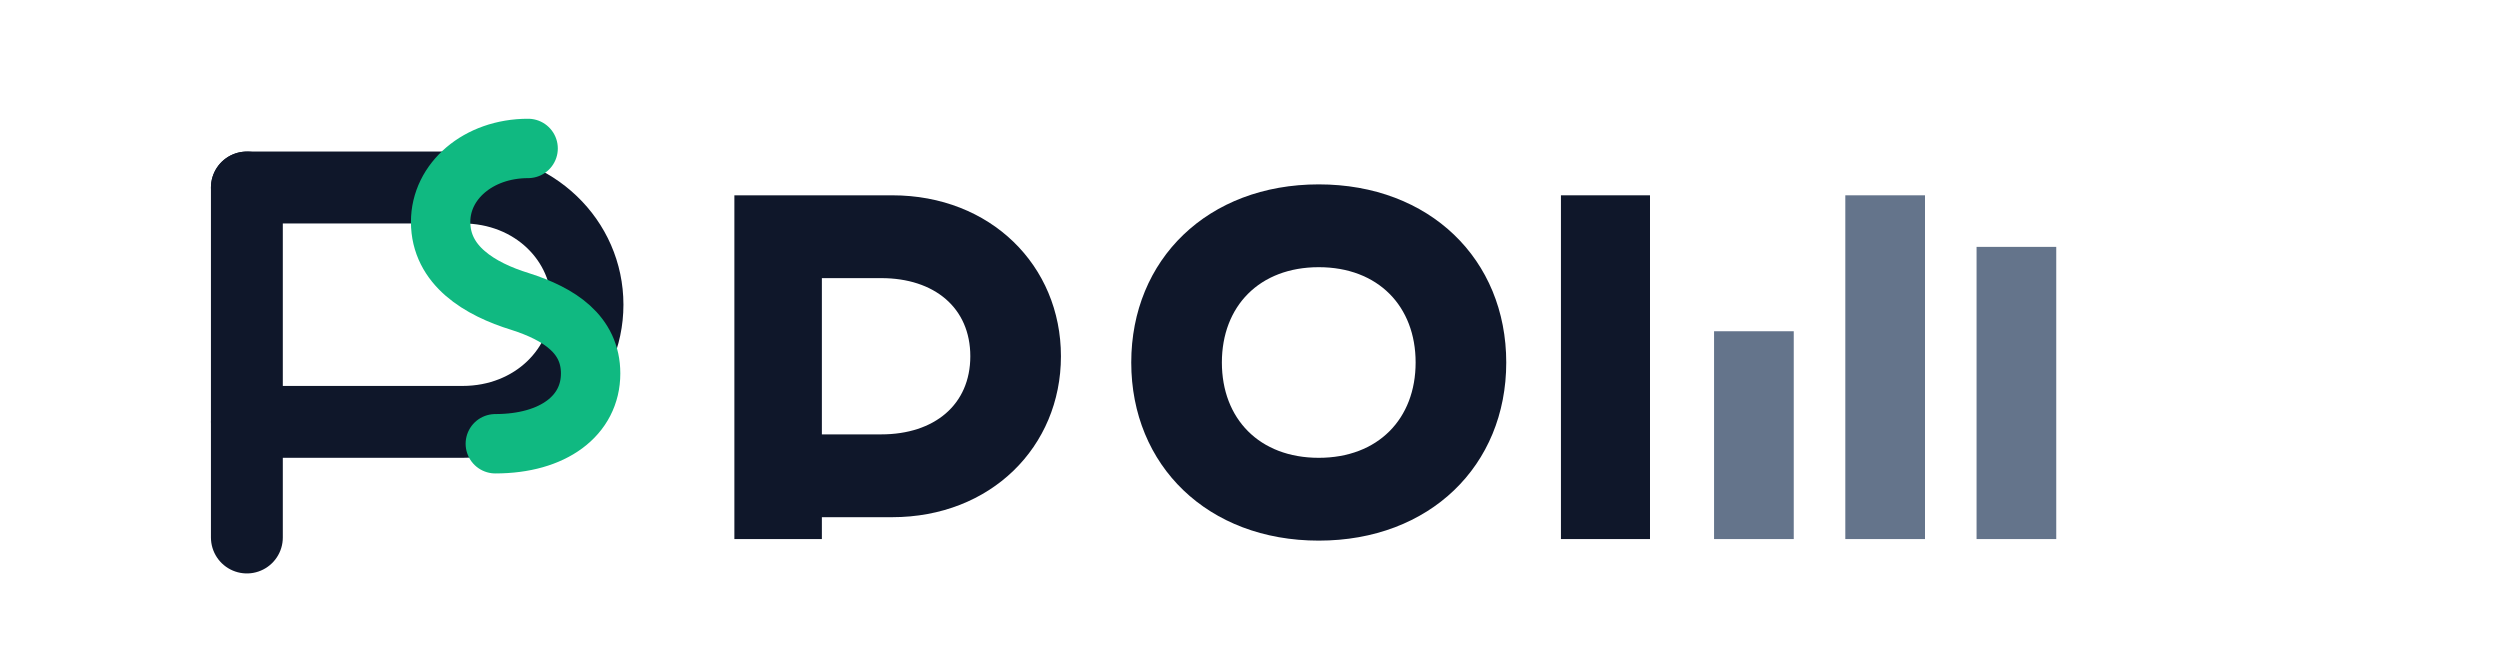
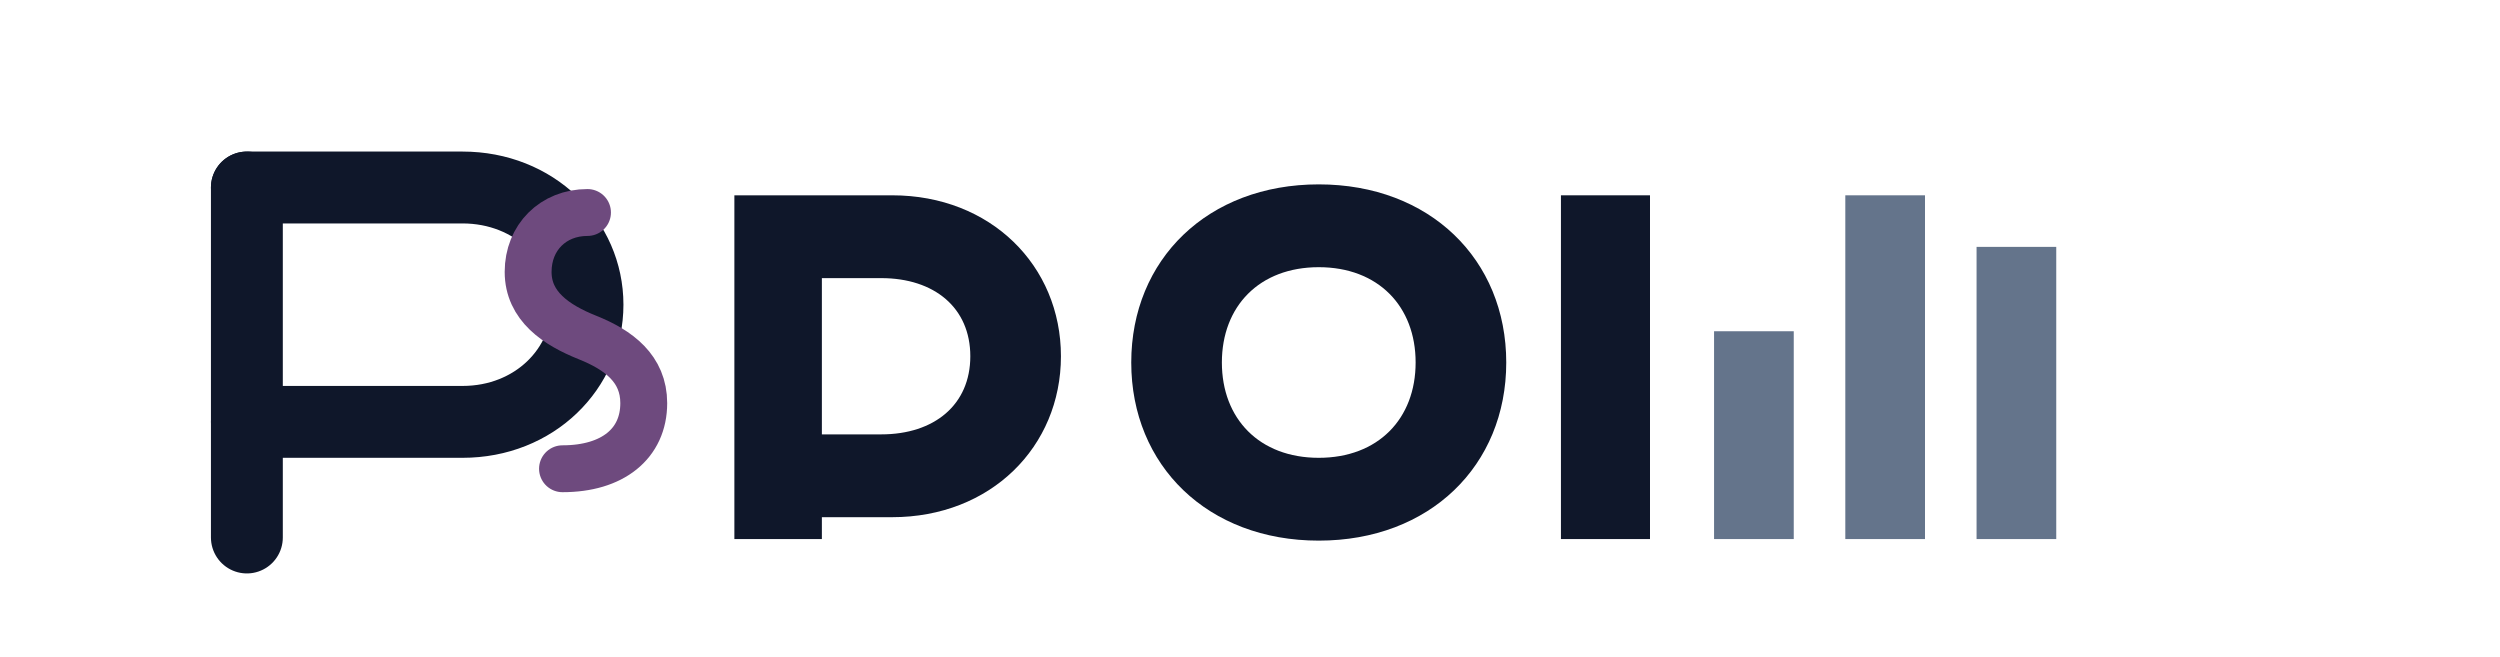
<svg xmlns="http://www.w3.org/2000/svg" width="1600" height="420" viewBox="0 0 1600 420" fill="none">
  <g transform="translate(40 34)">
    <path d="M118 310V86" stroke="#0F172A" stroke-width="46" stroke-linecap="round" />
    <path d="M118 86H256C302 86 336 120 336 161C336 202 302 236 256 236H118" stroke="#0F172A" stroke-width="46" stroke-linecap="round" stroke-linejoin="round" />
-     <path d="M298 61C266 61 242 82 242 108C242 136 267 151 293 159C318 167 338 180 338 205C338 232 314 250 277 250" stroke="#10B981" stroke-width="38" stroke-linecap="round" stroke-linejoin="round" />
+     <path d="M336 102C314 102 298 118 298 140C298 162 316 174 336 182C356 190 372 202 372 224C372 250 352 266 320 266" stroke="#6E4A7E" stroke-width="30" stroke-linecap="round" stroke-linejoin="round" />
  </g>
  <g fill="#0F172A">
    <path d="M470 345V125H571C634 125 679 170 679 228C679 286 634 331 571 331H526V345H470ZM526 178V278H564C598 278 621 259 621 228C621 197 598 178 564 178H526Z" />
    <path d="M724 232C724 166 773 118 844 118C915 118 964 166 964 232C964 298 915 346 844 346C773 346 724 298 724 232ZM906 232C906 196 882 171 844 171C806 171 782 196 782 232C782 268 806 293 844 293C882 293 906 268 906 232Z" />
    <path d="M999 125H1056V345H999V125Z" />
  </g>
  <g fill="#64748B">
    <path d="M1097 212H1148V345H1097V212Z" />
    <path d="M1181 125H1232V345H1181V125Z" />
    <path d="M1265 158H1316V345H1265V158Z" />
  </g>
</svg>
